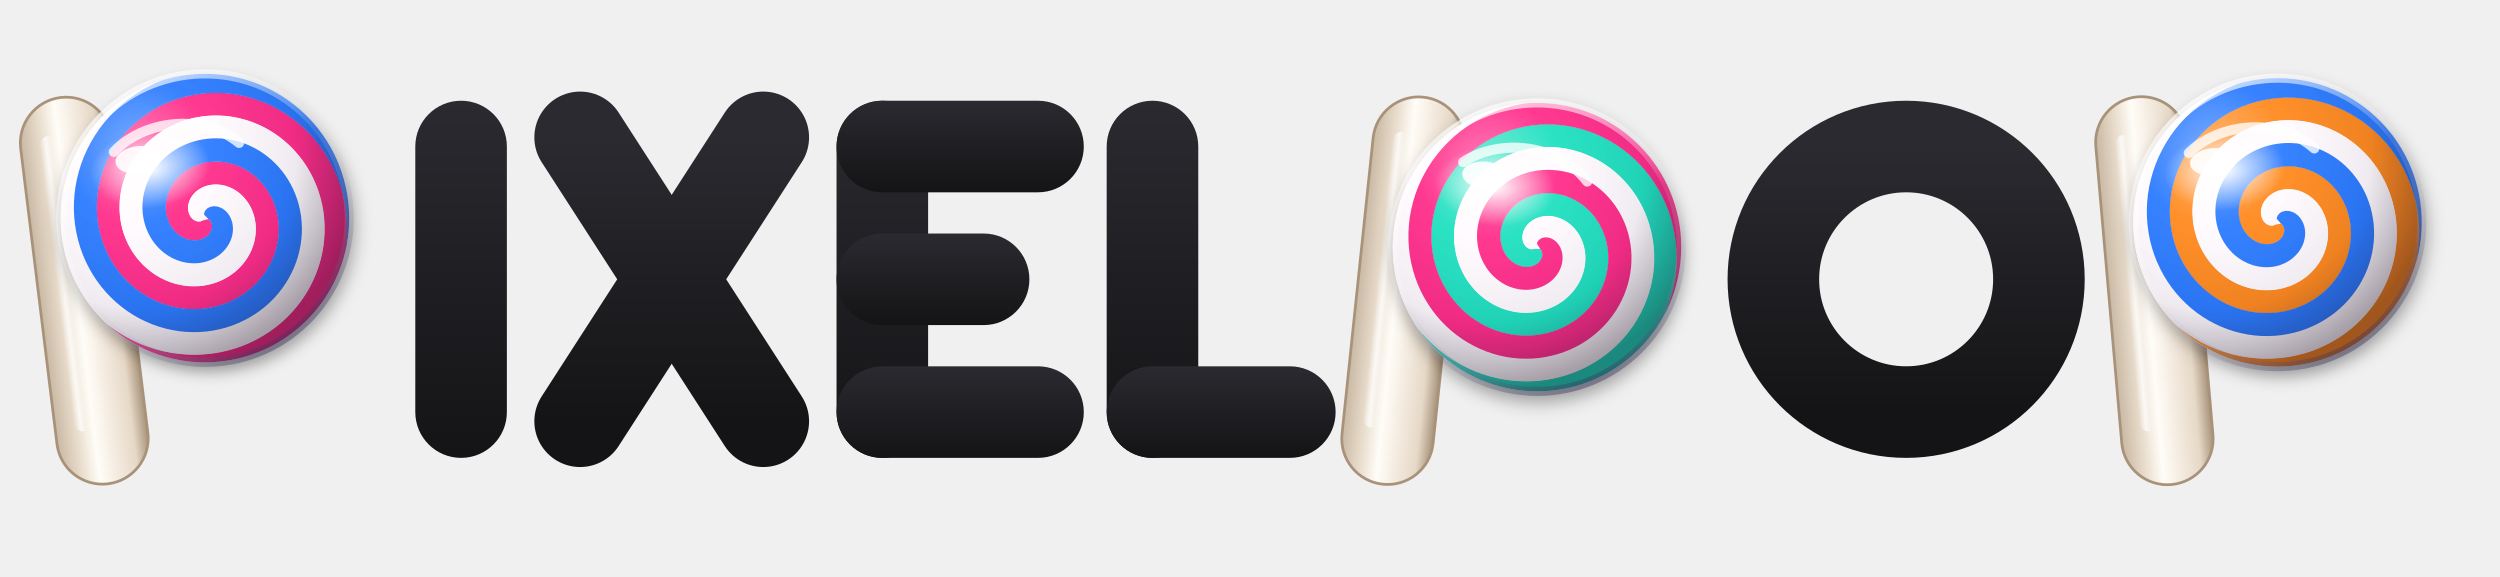
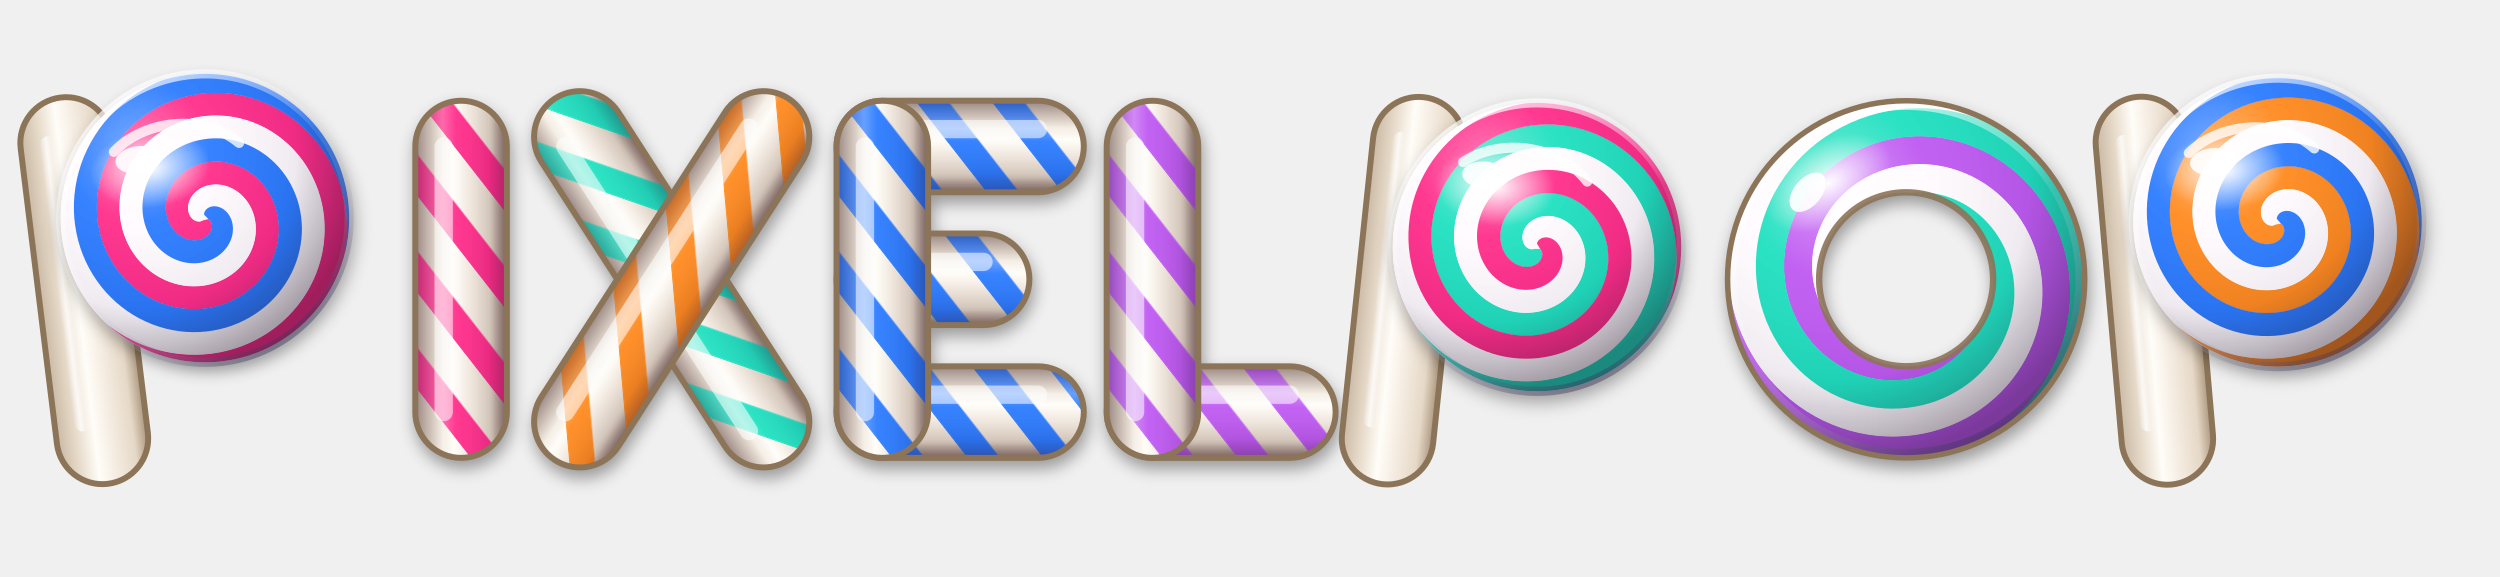
<svg xmlns="http://www.w3.org/2000/svg" viewBox="0 0 545.8 126" width="546" height="126" role="img" aria-label="PIXELPOP">
  <defs>
    <path id="sw0" d="M38.83,51.29 L38.97,51.41 L39.09,51.55 L39.19,51.69 L39.28,51.85 L39.35,52.02 L39.40,52.21 L39.44,52.40 L39.45,52.59 L39.45,52.79 L39.43,53.00 L39.39,53.21 L39.32,53.42 L39.24,53.63 L39.14,53.84 L39.01,54.04 L38.87,54.24 L38.70,54.43 L38.52,54.61 L38.31,54.78 L38.09,54.94 L37.85,55.09 L37.59,55.22 L37.32,55.33 L37.03,55.42 L36.73,55.50 L36.41,55.55 L36.09,55.58 L35.76,55.59 L35.42,55.58 L35.07,55.54 L34.72,55.47 L34.36,55.38 L34.01,55.26 L33.66,55.12 L33.31,54.95 L32.97,54.75 L32.63,54.52 L32.30,54.27 L31.99,53.99 L31.69,53.68 L31.40,53.35 L31.13,53.00 L30.88,52.62 L30.65,52.22 L30.45,51.80 L30.27,51.36 L30.11,50.90 L29.98,50.42 L29.88,49.93 L29.81,49.42 L29.78,48.91 L29.77,48.38 L29.80,47.85 L29.87,47.31 L29.97,46.77 L30.10,46.22 L30.27,45.68 L30.48,45.15 L30.73,44.62 L31.01,44.09 L31.32,43.58 L31.68,43.09 L32.07,42.61 L32.49,42.15 L32.94,41.71 L33.43,41.29 L33.95,40.90 L34.50,40.54 L35.08,40.21 L35.68,39.91 L36.31,39.65 L36.97,39.42 L37.64,39.23 L38.33,39.08 L39.04,38.97 L39.76,38.90 L40.49,38.88 L41.23,38.90 L41.98,38.97 L42.72,39.09 L43.47,39.25 L44.22,39.45 L44.95,39.71 L45.68,40.01 L46.40,40.36 L47.10,40.76 L47.79,41.20 L48.45,41.69 L49.09,42.23 L49.70,42.80 L50.28,43.42 L50.82,44.08 L51.33,44.77 L51.81,45.51 L52.24,46.27 L52.63,47.07 L52.97,47.90 L53.27,48.76 L53.51,49.64 L53.71,50.54 L53.85,51.46 L53.94,52.39 L53.97,53.33 L53.94,54.29 L53.86,55.25 L53.72,56.21 L53.51,57.17 L53.25,58.12 L52.94,59.06 L52.56,59.99 L52.12,60.90 L51.63,61.80 L51.08,62.67 L50.47,63.51 L49.81,64.31 L49.10,65.09 L48.33,65.83 L47.52,66.52 L46.66,67.17 L45.76,67.77 L44.81,68.32 L43.83,68.82 L42.81,69.26 L41.76,69.65 L40.68,69.97 L39.57,70.23 L38.45,70.42 L37.30,70.55 L36.15,70.61 L34.98,70.60 L33.81,70.53 L32.63,70.38 L31.46,70.16 L30.29,69.87 L29.14,69.51 L28.00,69.07 L26.89,68.57 L25.80,68.00 L24.73,67.36 L23.70,66.65 L22.71,65.88 L21.76,65.05 L20.85,64.15 L19.99,63.20 L19.19,62.19 L18.44,61.13 L17.75,60.02 L17.13,58.86 L16.57,57.67 L16.08,56.43 L15.66,55.16 L15.31,53.85 L15.04,52.53 L14.85,51.18 L14.74,49.81 L14.71,48.43 L14.76,47.04 L14.90,45.65 L15.11,44.27 L15.42,42.89 L15.80,41.52 L16.27,40.17 L16.81,38.84 L17.44,37.54 L18.15,36.27 L18.94,35.04 L19.81,33.85 L20.74,32.71 L21.75,31.62 L22.83,30.59 L23.97,29.61 L25.18,28.70 L26.44,27.86 L27.76,27.09 L29.12,26.40 L30.54,25.78 L31.99,25.25 L33.49,24.80 L35.01,24.43 L36.56,24.16 L38.13,23.98 L39.72,23.89 L41.32,23.89 L42.92,23.99 L44.53,24.18 L46.12,24.47 L47.71,24.86 L49.28,25.34 L50.82,25.92 L52.34,26.58 L53.82,27.34 L55.26,28.19 L56.65,29.13 L57.99,30.15 L59.28,31.26 L60.50,32.45 L61.66,33.71 L62.75,35.04 L63.76,36.44 L64.69,37.91 L65.54,39.43 L66.29,41.01 L66.96,42.64 L67.54,44.31 L68.01,46.03 L68.39,47.77 L68.66,49.54 L68.83,51.34 L68.90,53.14 L68.85,54.96 L68.70,56.78 L68.45,58.59 L68.08,60.40 L67.61,62.19 L67.03,63.95 L66.34,65.69 L65.55,67.38 L64.66,69.04 L63.66,70.65 L62.57,72.20 L60.90,73.99 L59.09,75.65 L57.17,77.17 L55.13,78.54 L53.00,79.75 L50.78,80.79 L48.49,81.67 L46.14,82.36 L43.74,82.88 L41.32,83.22 L38.87,83.37 L36.42,83.34 L33.97,83.12 L31.56,82.71 L29.17,82.13 L26.84,81.37 L24.58,80.43 L22.39,79.32 L20.29,78.05 L18.30,76.63 L16.41,75.06 L14.65,73.35 L13.03,71.52 L11.55,69.56 L10.22,67.50 L9.05,65.35 L8.05,63.11 L7.22,60.80 L7.97,62.54 L8.83,64.23 L9.77,65.85 L10.81,67.42 L11.93,68.91 L13.14,70.32 L14.41,71.66 L15.76,72.91 L17.18,74.08 L18.65,75.15 L20.18,76.14 L21.75,77.02 L23.37,77.81 L25.03,78.50 L26.71,79.09 L28.42,79.58 L30.15,79.96 L31.89,80.24 L33.63,80.42 L35.37,80.49 L37.11,80.46 L38.83,80.33 L40.54,80.10 L42.22,79.77 L43.87,79.34 L45.48,78.82 L47.05,78.21 L48.58,77.51 L50.06,76.72 L51.48,75.86 L52.84,74.91 L54.13,73.90 L55.36,72.81 L56.52,71.66 L57.60,70.45 L58.60,69.18 L59.52,67.86 L60.36,66.50 L61.11,65.10 L61.77,63.66 L62.35,62.20 L62.83,60.71 L63.23,59.20 L63.53,57.68 L63.74,56.15 L63.86,54.62 L63.89,53.10 L63.83,51.58 L63.68,50.08 L63.45,48.59 L63.13,47.13 L62.72,45.71 L62.24,44.31 L61.68,42.95 L61.04,41.64 L60.32,40.37 L59.54,39.16 L58.70,38.00 L57.79,36.89 L56.82,35.85 L55.80,34.88 L54.73,33.97 L53.62,33.13 L52.46,32.36 L51.27,31.67 L50.04,31.05 L48.79,30.51 L47.52,30.05 L46.23,29.66 L44.92,29.36 L43.61,29.13 L42.30,28.98 L40.98,28.91 L39.68,28.92 L38.38,29.00 L37.10,29.17 L35.84,29.40 L34.60,29.71 L33.40,30.08 L32.22,30.53 L31.08,31.04 L29.98,31.61 L28.92,32.25 L27.91,32.94 L26.95,33.68 L26.04,34.48 L25.18,35.32 L24.39,36.21 L23.65,37.13 L22.97,38.09 L22.35,39.08 L21.80,40.10 L21.31,41.15 L20.89,42.21 L20.54,43.29 L20.25,44.38 L20.03,45.47 L19.87,46.57 L19.79,47.67 L19.76,48.76 L19.81,49.85 L19.91,50.92 L20.08,51.98 L20.31,53.01 L20.60,54.03 L20.95,55.01 L21.35,55.97 L21.80,56.89 L22.31,57.78 L22.86,58.62 L23.45,59.43 L24.09,60.20 L24.77,60.91 L25.48,61.59 L26.23,62.21 L27.00,62.78 L27.80,63.30 L28.62,63.77 L29.47,64.18 L30.32,64.54 L31.19,64.84 L32.07,65.09 L32.96,65.28 L33.84,65.42 L34.73,65.51 L35.61,65.54 L36.48,65.52 L37.34,65.44 L38.19,65.32 L39.02,65.15 L39.83,64.93 L40.61,64.66 L41.38,64.35 L42.11,64.00 L42.81,63.61 L43.49,63.18 L44.13,62.71 L44.73,62.22 L45.30,61.69 L45.82,61.14 L46.31,60.56 L46.76,59.96 L47.16,59.34 L47.52,58.70 L47.84,58.05 L48.12,57.39 L48.35,56.72 L48.54,56.05 L48.69,55.37 L48.79,54.70 L48.85,54.03 L48.87,53.36 L48.85,52.70 L48.78,52.06 L48.68,51.42 L48.55,50.81 L48.37,50.20 L48.17,49.62 L47.93,49.06 L47.66,48.53 L47.36,48.02 L47.04,47.53 L46.69,47.07 L46.31,46.65 L45.92,46.25 L45.51,45.88 L45.08,45.54 L44.64,45.24 L44.19,44.97 L43.73,44.73 L43.27,44.52 L42.79,44.35 L42.32,44.21 L41.85,44.11 L41.38,44.03 L40.91,43.99 L40.45,43.97 L39.99,43.99 L39.55,44.03 L39.12,44.11 L38.70,44.20 L38.30,44.33 L37.92,44.47 L37.55,44.64 L37.20,44.83 L36.87,45.04 L36.56,45.27 L36.28,45.51 L36.02,45.76 L35.78,46.03 L35.56,46.30 L35.37,46.58 L35.21,46.87 L35.06,47.17 L34.95,47.46 L34.85,47.76 L34.78,48.05 L34.74,48.35 L34.71,48.63 L34.71,48.91 L34.73,49.19 L34.77,49.45 L34.83,49.70 L34.90,49.94 L35.00,50.17 L35.10,50.38 L35.23,50.58 L35.36,50.76 L35.51,50.92 L35.67,51.07 L35.83,51.20 L36.00,51.30 L36.18,51.39 L36.36,51.46 L36.54,51.51 L36.73,51.54 L36.91,51.55 L37.09,51.53 L37.26,51.50 L37.44,51.45 Z" />
    <path id="sw1" d="M37.45,51.46 L37.28,51.52 L37.10,51.56 L36.92,51.58 L36.74,51.57 L36.56,51.55 L36.37,51.50 L36.19,51.44 L36.01,51.36 L35.84,51.25 L35.67,51.13 L35.51,50.99 L35.36,50.83 L35.22,50.65 L35.09,50.46 L34.98,50.25 L34.88,50.02 L34.80,49.78 L34.73,49.53 L34.68,49.27 L34.66,49.00 L34.65,48.72 L34.67,48.43 L34.71,48.14 L34.77,47.84 L34.86,47.54 L34.97,47.24 L35.10,46.95 L35.26,46.65 L35.45,46.37 L35.66,46.09 L35.89,45.81 L36.14,45.55 L36.42,45.31 L36.72,45.07 L37.05,44.86 L37.39,44.66 L37.75,44.48 L38.14,44.32 L38.53,44.19 L38.95,44.08 L39.38,44.00 L39.82,43.94 L40.27,43.92 L40.73,43.92 L41.20,43.95 L41.67,44.01 L42.15,44.11 L42.63,44.24 L43.10,44.40 L43.57,44.59 L44.04,44.82 L44.50,45.08 L44.95,45.37 L45.38,45.70 L45.80,46.05 L46.20,46.44 L46.59,46.86 L46.95,47.31 L47.28,47.79 L47.59,48.29 L47.88,48.82 L48.13,49.37 L48.35,49.95 L48.54,50.54 L48.69,51.16 L48.81,51.79 L48.88,52.43 L48.92,53.09 L48.92,53.76 L48.88,54.43 L48.79,55.11 L48.66,55.79 L48.49,56.46 L48.28,57.14 L48.02,57.80 L47.71,58.46 L47.37,59.11 L46.98,59.74 L46.55,60.35 L46.07,60.94 L45.56,61.51 L45.01,62.05 L44.42,62.56 L43.79,63.04 L43.13,63.49 L42.43,63.89 L41.71,64.26 L40.95,64.59 L40.17,64.88 L39.37,65.12 L38.54,65.31 L37.70,65.46 L36.84,65.55 L35.97,65.60 L35.09,65.59 L34.21,65.52 L33.32,65.41 L32.43,65.24 L31.54,65.01 L30.67,64.73 L29.80,64.39 L28.95,64.00 L28.11,63.55 L27.30,63.05 L26.51,62.50 L25.75,61.90 L25.02,61.24 L24.33,60.54 L23.67,59.80 L23.05,59.00 L22.48,58.17 L21.95,57.29 L21.48,56.38 L21.05,55.44 L20.68,54.46 L20.37,53.46 L20.11,52.43 L19.92,51.38 L19.78,50.31 L19.71,49.22 L19.71,48.13 L19.77,47.03 L19.90,45.93 L20.09,44.82 L20.35,43.73 L20.68,42.64 L21.07,41.57 L21.53,40.51 L22.06,39.48 L22.65,38.47 L23.30,37.50 L24.02,36.55 L24.80,35.65 L25.63,34.79 L26.52,33.97 L27.46,33.20 L28.46,32.48 L29.50,31.82 L30.58,31.22 L31.71,30.68 L32.88,30.21 L34.07,29.80 L35.30,29.46 L36.56,29.20 L37.83,29.00 L39.12,28.89 L40.43,28.85 L41.74,28.88 L43.06,29.00 L44.38,29.19 L45.69,29.46 L46.99,29.82 L48.27,30.25 L49.54,30.76 L50.78,31.35 L51.99,32.01 L53.16,32.75 L54.30,33.56 L55.39,34.44 L56.44,35.39 L57.43,36.41 L58.37,37.49 L59.24,38.62 L60.05,39.82 L60.80,41.07 L61.47,42.37 L62.06,43.71 L62.58,45.09 L63.02,46.51 L63.38,47.96 L63.65,49.44 L63.84,50.94 L63.94,52.45 L63.95,53.98 L63.86,55.51 L63.69,57.04 L63.42,58.57 L63.07,60.08 L62.62,61.59 L62.08,63.07 L61.45,64.52 L60.74,65.94 L59.93,67.32 L59.05,68.66 L58.08,69.95 L57.03,71.19 L55.90,72.37 L54.70,73.49 L53.43,74.54 L52.10,75.52 L50.70,76.42 L49.24,77.24 L47.73,77.98 L46.17,78.63 L44.57,79.19 L42.94,79.66 L41.26,80.03 L39.57,80.30 L37.85,80.48 L36.11,80.55 L34.37,80.52 L32.62,80.39 L30.88,80.15 L29.14,79.81 L27.42,79.37 L25.72,78.82 L24.05,78.17 L22.41,77.42 L20.81,76.58 L19.26,75.63 L17.76,74.59 L16.32,73.46 L14.94,72.24 L13.63,70.94 L12.39,69.55 L11.23,68.09 L10.15,66.56 L9.17,64.96 L8.27,63.29 L7.47,61.57 L6.76,59.23 L6.22,56.83 L5.87,54.41 L5.70,51.96 L5.72,49.51 L5.93,47.07 L6.32,44.64 L6.89,42.26 L7.63,39.93 L8.56,37.65 L9.65,35.46 L10.90,33.35 L12.32,31.35 L13.87,29.45 L15.57,27.68 L17.40,26.05 L19.34,24.56 L21.39,23.21 L23.54,22.03 L25.77,21.01 L28.07,20.17 L30.43,19.50 L32.84,19.01 L35.27,18.70 L37.72,18.58 L40.17,18.65 L42.61,18.90 L45.02,19.33 L43.13,19.11 L41.25,19.01 L39.37,19.02 L37.50,19.14 L35.65,19.36 L33.82,19.70 L32.02,20.14 L30.26,20.68 L28.54,21.32 L26.88,22.06 L25.26,22.89 L23.70,23.81 L22.21,24.82 L20.78,25.91 L19.43,27.07 L18.16,28.31 L16.96,29.61 L15.85,30.98 L14.82,32.40 L13.89,33.87 L13.05,35.39 L12.30,36.95 L11.65,38.54 L11.09,40.16 L10.64,41.80 L10.28,43.46 L10.03,45.13 L9.87,46.80 L9.81,48.47 L9.85,50.13 L9.99,51.78 L10.22,53.42 L10.55,55.02 L10.97,56.60 L11.48,58.14 L12.08,59.64 L12.76,61.10 L13.52,62.50 L14.36,63.85 L15.27,65.15 L16.25,66.38 L17.30,67.54 L18.40,68.64 L19.57,69.66 L20.79,70.61 L22.05,71.48 L23.36,72.27 L24.70,72.97 L26.08,73.60 L27.48,74.14 L28.90,74.59 L30.34,74.95 L31.79,75.23 L33.25,75.42 L34.71,75.52 L36.16,75.54 L37.60,75.47 L39.03,75.32 L40.44,75.08 L41.82,74.77 L43.18,74.37 L44.50,73.90 L45.79,73.35 L47.03,72.73 L48.23,72.05 L49.37,71.29 L50.47,70.48 L51.51,69.61 L52.48,68.68 L53.40,67.71 L54.25,66.69 L55.04,65.62 L55.76,64.52 L56.40,63.38 L56.98,62.22 L57.48,61.03 L57.90,59.82 L58.26,58.60 L58.53,57.36 L58.74,56.12 L58.86,54.88 L58.92,53.64 L58.90,52.41 L58.80,51.19 L58.64,49.98 L58.41,48.79 L58.10,47.63 L57.74,46.50 L57.31,45.40 L56.81,44.33 L56.26,43.30 L55.66,42.31 L55.00,41.37 L54.29,40.47 L53.53,39.63 L52.73,38.83 L51.89,38.09 L51.02,37.41 L50.11,36.78 L49.17,36.22 L48.21,35.71 L47.23,35.27 L46.23,34.89 L45.22,34.57 L44.20,34.31 L43.17,34.12 L42.14,33.99 L41.12,33.92 L40.10,33.91 L39.09,33.96 L38.09,34.08 L37.11,34.25 L36.15,34.48 L35.21,34.76 L34.30,35.09 L33.42,35.48 L32.57,35.91 L31.75,36.39 L30.97,36.91 L30.23,37.48 L29.53,38.08 L28.88,38.71 L28.27,39.38 L27.71,40.08 L27.19,40.80 L26.72,41.55 L26.31,42.32 L25.94,43.10 L25.62,43.89 L25.36,44.70 L25.14,45.51 L24.98,46.32 L24.87,47.14 L24.81,47.95 L24.79,48.76 L24.83,49.55 L24.91,50.34 L25.04,51.11 L25.21,51.87 L25.43,52.60 L25.69,53.31 L25.98,54.00 L26.32,54.66 L26.69,55.29 L27.09,55.89 L27.52,56.46 L27.99,57.00 L28.48,57.50 L28.99,57.96 L29.52,58.39 L30.07,58.77 L30.64,59.12 L31.22,59.43 L31.81,59.70 L32.41,59.93 L33.01,60.12 L33.62,60.27 L34.23,60.39 L34.83,60.46 L35.43,60.49 L36.02,60.49 L36.60,60.45 L37.18,60.38 L37.73,60.27 L38.27,60.13 L38.80,59.96 L39.30,59.76 L39.78,59.53 L40.24,59.27 L40.68,58.99 L41.09,58.69 L41.48,58.37 L41.84,58.03 L42.16,57.67 L42.47,57.30 L42.74,56.92 L42.98,56.53 L43.19,56.13 L43.37,55.72 L43.53,55.31 L43.65,54.90 L43.74,54.49 L43.81,54.08 L43.85,53.68 L43.86,53.28 L43.84,52.89 L43.80,52.52 L43.74,52.15 L43.65,51.79 L43.54,51.46 L43.40,51.13 L43.26,50.82 L43.09,50.54 L42.90,50.27 L42.71,50.02 L42.50,49.79 L42.28,49.58 L42.05,49.39 L41.81,49.23 L41.57,49.09 L41.32,48.97 L41.08,48.87 L40.83,48.79 L40.58,48.74 L40.34,48.71 L40.10,48.69 L39.87,48.70 L39.64,48.73 L39.43,48.77 L39.22,48.84 L39.03,48.92 L38.85,49.01 L38.69,49.12 L38.54,49.24 L38.41,49.38 L38.29,49.52 L38.19,49.67 L38.11,49.83 L38.05,50.00 L38.01,50.18 Z" />
    <path id="sw2" d="M37.99,50.19 L38.03,50.00 L38.08,49.83 L38.16,49.67 L38.25,49.51 L38.37,49.37 L38.50,49.23 L38.64,49.11 L38.80,48.99 L38.98,48.89 L39.17,48.81 L39.37,48.74 L39.59,48.69 L39.81,48.66 L40.04,48.64 L40.28,48.65 L40.53,48.68 L40.77,48.72 L41.02,48.79 L41.27,48.89 L41.52,49.00 L41.77,49.14 L42.01,49.29 L42.24,49.47 L42.47,49.68 L42.68,49.90 L42.89,50.15 L43.08,50.41 L43.25,50.70 L43.41,51.00 L43.55,51.32 L43.67,51.66 L43.76,52.01 L43.84,52.37 L43.89,52.75 L43.91,53.14 L43.91,53.53 L43.89,53.94 L43.83,54.35 L43.75,54.76 L43.63,55.17 L43.49,55.59 L43.32,56.00 L43.12,56.40 L42.88,56.80 L42.62,57.19 L42.33,57.57 L42.01,57.93 L41.66,58.28 L41.28,58.61 L40.88,58.92 L40.45,59.21 L40.00,59.48 L39.52,59.72 L39.02,59.94 L38.50,60.12 L37.96,60.28 L37.41,60.40 L36.84,60.49 L36.26,60.54 L35.67,60.56 L35.07,60.54 L34.46,60.48 L33.85,60.38 L33.24,60.25 L32.63,60.07 L32.03,59.86 L31.43,59.60 L30.85,59.31 L30.27,58.97 L29.71,58.60 L29.16,58.18 L28.64,57.73 L28.14,57.25 L27.66,56.72 L27.22,56.16 L26.80,55.57 L26.41,54.95 L26.06,54.30 L25.75,53.62 L25.47,52.91 L25.24,52.19 L25.05,51.44 L24.90,50.67 L24.80,49.89 L24.74,49.09 L24.73,48.28 L24.78,47.47 L24.87,46.65 L25.01,45.84 L25.20,45.02 L25.45,44.21 L25.75,43.40 L26.09,42.61 L26.49,41.84 L26.94,41.08 L27.44,40.34 L27.98,39.63 L28.58,38.95 L29.21,38.30 L29.90,37.68 L30.62,37.09 L31.39,36.55 L32.19,36.05 L33.03,35.60 L33.90,35.19 L34.81,34.83 L35.74,34.53 L36.69,34.28 L37.67,34.08 L38.66,33.95 L39.67,33.87 L40.69,33.85 L41.72,33.89 L42.75,34.00 L43.78,34.16 L44.81,34.39 L45.83,34.69 L46.83,35.04 L47.83,35.46 L48.80,35.95 L49.75,36.49 L50.67,37.09 L51.56,37.75 L52.42,38.47 L53.24,39.24 L54.02,40.07 L54.75,40.95 L55.43,41.87 L56.06,42.85 L56.64,43.86 L57.16,44.92 L57.62,46.01 L58.01,47.13 L58.34,48.29 L58.61,49.47 L58.80,50.67 L58.92,51.89 L58.98,53.12 L58.95,54.36 L58.86,55.60 L58.69,56.85 L58.44,58.09 L58.12,59.32 L57.72,60.54 L57.25,61.74 L56.71,62.92 L56.09,64.07 L55.40,65.19 L54.64,66.28 L53.81,67.32 L52.92,68.32 L51.97,69.27 L50.95,70.17 L49.88,71.01 L48.75,71.79 L47.57,72.50 L46.34,73.15 L45.07,73.73 L43.76,74.23 L42.42,74.66 L41.04,75.02 L39.64,75.29 L38.21,75.47 L36.77,75.58 L35.32,75.60 L33.86,75.53 L32.40,75.38 L30.94,75.14 L29.49,74.81 L28.06,74.39 L26.64,73.89 L25.25,73.30 L23.89,72.63 L22.57,71.87 L21.28,71.04 L20.04,70.12 L18.85,69.13 L17.72,68.06 L16.64,66.92 L15.63,65.71 L14.68,64.44 L13.81,63.11 L13.02,61.73 L12.30,60.29 L11.67,58.80 L11.12,57.27 L10.66,55.71 L10.29,54.11 L10.02,52.49 L9.84,50.84 L9.76,49.18 L9.77,47.51 L9.89,45.83 L10.10,44.16 L10.42,42.49 L10.83,40.84 L11.35,39.20 L11.96,37.60 L12.67,36.02 L13.47,34.48 L14.37,32.99 L15.36,31.54 L16.43,30.15 L17.59,28.81 L18.84,27.54 L20.16,26.35 L21.56,25.22 L23.03,24.18 L24.56,23.22 L26.16,22.35 L27.81,21.57 L29.51,20.88 L31.25,20.30 L33.04,19.81 L34.86,19.44 L36.70,19.16 L38.57,19.00 L40.45,18.94 L42.34,19.00 L44.23,19.17 L46.62,19.72 L48.95,20.46 L51.23,21.36 L53.43,22.44 L55.55,23.69 L57.56,25.08 L59.46,26.63 L61.24,28.32 L62.89,30.13 L64.40,32.07 L65.75,34.11 L66.95,36.25 L67.98,38.48 L68.84,40.77 L69.52,43.13 L70.03,45.53 L70.35,47.96 L70.48,50.40 L70.44,52.86 L70.20,55.30 L69.78,57.71 L69.18,60.09 L68.41,62.41 L67.45,64.67 L66.33,66.86 L65.05,68.95 L63.62,70.93 L62.03,72.81 L63.16,71.28 L64.20,69.70 L65.13,68.07 L65.96,66.39 L66.69,64.67 L67.32,62.92 L67.83,61.15 L68.25,59.35 L68.55,57.54 L68.74,55.73 L68.83,53.91 L68.81,52.10 L68.69,50.31 L68.46,48.53 L68.13,46.78 L67.69,45.05 L67.16,43.37 L66.53,41.72 L65.82,40.12 L65.01,38.58 L64.11,37.09 L63.14,35.66 L62.08,34.30 L60.96,33.01 L59.76,31.80 L58.51,30.66 L57.19,29.60 L55.82,28.63 L54.40,27.74 L52.94,26.95 L51.44,26.24 L49.91,25.63 L48.36,25.11 L46.78,24.68 L45.20,24.35 L43.60,24.12 L42.00,23.98 L40.40,23.94 L38.81,23.99 L37.23,24.13 L35.67,24.37 L34.14,24.69 L32.64,25.10 L31.17,25.60 L29.74,26.18 L28.36,26.84 L27.02,27.58 L25.74,28.39 L24.51,29.27 L23.34,30.21 L22.24,31.22 L21.20,32.28 L20.24,33.40 L19.35,34.57 L18.53,35.78 L17.79,37.03 L17.12,38.31 L16.54,39.63 L16.04,40.96 L15.62,42.32 L15.29,43.69 L15.04,45.07 L14.87,46.46 L14.78,47.85 L14.78,49.23 L14.86,50.59 L15.01,51.95 L15.25,53.28 L15.56,54.59 L15.95,55.88 L16.41,57.12 L16.93,58.34 L17.53,59.51 L18.19,60.64 L18.91,61.72 L19.69,62.74 L20.53,63.72 L21.41,64.63 L22.34,65.49 L23.31,66.29 L24.33,67.02 L25.37,67.69 L26.45,68.28 L27.56,68.82 L28.68,69.28 L29.82,69.67 L30.98,69.99 L32.15,70.24 L33.32,70.41 L34.49,70.52 L35.66,70.56 L36.81,70.53 L37.96,70.43 L39.09,70.26 L40.20,70.03 L41.29,69.73 L42.35,69.38 L43.38,68.96 L44.38,68.49 L45.33,67.96 L46.25,67.38 L47.13,66.75 L47.96,66.08 L48.74,65.36 L49.47,64.60 L50.15,63.81 L50.78,62.99 L51.35,62.13 L51.87,61.25 L52.33,60.35 L52.73,59.43 L53.07,58.50 L53.35,57.55 L53.58,56.60 L53.75,55.64 L53.85,54.68 L53.90,53.73 L53.90,52.78 L53.83,51.85 L53.71,50.93 L53.54,50.02 L53.32,49.14 L53.04,48.27 L52.72,47.44 L52.35,46.63 L51.94,45.85 L51.49,45.11 L50.99,44.40 L50.46,43.73 L49.90,43.09 L49.30,42.50 L48.68,41.95 L48.03,41.45 L47.36,40.99 L46.66,40.57 L45.96,40.21 L45.23,39.89 L44.50,39.61 L43.76,39.38 L43.02,39.20 L42.27,39.07 L41.53,38.99 L40.79,38.95 L40.06,38.95 L39.34,39.00 L38.63,39.09 L37.93,39.22 L37.26,39.40 L36.60,39.61 L35.96,39.86 L35.35,40.14 L34.76,40.46 L34.21,40.80 L33.68,41.18 L33.18,41.58 L32.71,42.01 L32.28,42.46 L31.88,42.93 L31.51,43.42 L31.18,43.92 L30.89,44.43 L30.63,44.96 L30.41,45.49 L30.22,46.03 L30.08,46.56 L29.96,47.10 L29.88,47.64 L29.84,48.17 L29.83,48.70 L29.86,49.22 L29.91,49.73 L30.00,50.22 L30.11,50.70 L30.26,51.16 L30.43,51.61 L30.62,52.04 L30.84,52.44 L31.08,52.83 L31.34,53.19 L31.62,53.52 L31.92,53.84 L32.22,54.12 L32.54,54.38 L32.87,54.62 L33.21,54.82 L33.56,55.00 L33.90,55.16 L34.26,55.28 L34.61,55.38 L34.96,55.46 L35.30,55.51 L35.64,55.53 L35.98,55.53 L36.30,55.51 L36.62,55.46 L36.92,55.39 L37.21,55.31 L37.49,55.20 L37.75,55.08 L37.99,54.94 L38.22,54.79 L38.43,54.62 L38.62,54.45 L38.79,54.26 L38.94,54.07 L39.07,53.86 L39.17,53.66 L39.26,53.45 L39.33,53.24 L39.38,53.03 L39.41,52.83 L39.41,52.63 L39.40,52.43 L39.37,52.24 L39.32,52.06 L39.26,51.88 L39.17,51.72 L39.07,51.57 L38.96,51.43 L38.82,51.31 Z" />
-     <linearGradient id="letter-fill" x1="0" y1="0" x2="0" y2="1">
-       <stop offset="0" stop-color="#2A2A30" />
-       <stop offset="1" stop-color="#141416" />
-     </linearGradient>
    <linearGradient id="p1-stick" x1="0" y1="0" x2="1" y2="0">
      <stop offset="0" stop-color="#C8B8A4" />
      <stop offset="0.2" stop-color="#E5D8C6" />
      <stop offset="0.42" stop-color="#FFFDF8" />
      <stop offset="0.62" stop-color="#F4EBE0" />
      <stop offset="0.84" stop-color="#E5D8C6" />
      <stop offset="1" stop-color="#A8927A" />
    </linearGradient>
    <linearGradient id="p1-stickhi" x1="0" y1="0" x2="1" y2="0">
      <stop offset="0" stop-color="#FFFFFF" stop-opacity="0" />
      <stop offset="0.35" stop-color="#FFFFFF" stop-opacity="0.75" />
      <stop offset="0.6" stop-color="#FFFFFF" stop-opacity="0.12" />
      <stop offset="1" stop-color="#FFFFFF" stop-opacity="0" />
    </linearGradient>
    <radialGradient id="p1-vol" cx="30%" cy="24%" r="78%">
      <stop offset="0" stop-color="#FFFFFF" stop-opacity="0.38" />
      <stop offset="0.32" stop-color="#FFFFFF" stop-opacity="0.05" />
      <stop offset="0.7" stop-color="#1A1030" stop-opacity="0.07" />
      <stop offset="1" stop-color="#140818" stop-opacity="0.40" />
    </radialGradient>
    <radialGradient id="p1-gloss" cx="50%" cy="50%" r="50%">
      <stop offset="0" stop-color="#FFFFFF" stop-opacity="0.98" />
      <stop offset="0.4" stop-color="#FFFFFF" stop-opacity="0.55" />
      <stop offset="1" stop-color="#FFFFFF" stop-opacity="0" />
    </radialGradient>
    <linearGradient id="p1-rim" x1="28%" y1="0%" x2="80%" y2="100%">
      <stop offset="0" stop-color="#FFFFFF" stop-opacity="0.75" />
      <stop offset="0.45" stop-color="#FFFFFF" stop-opacity="0.1" />
      <stop offset="1" stop-color="#1A1040" stop-opacity="0.45" />
    </linearGradient>
    <clipPath id="p1-clip">
      <circle cx="38.09" cy="50.98" r="31.5" />
    </clipPath>
    <filter id="p1-shad" x="-45%" y="-30%" width="190%" height="200%" color-interpolation-filters="sRGB">
      <feGaussianBlur in="SourceAlpha" stdDeviation="1.8" result="b" />
      <feOffset in="b" dx="0.5" dy="1.8" result="o" />
      <feComponentTransfer in="o" result="s">
        <feFuncA type="linear" slope="0.36" />
      </feComponentTransfer>
      <feMerge>
        <feMergeNode in="s" />
        <feMergeNode in="SourceGraphic" />
      </feMerge>
    </filter>
+     <pattern id="st-pink" width="13" height="13" patternUnits="userSpaceOnUse" patternTransform="rotate(-38)">
+       <rect width="5.6" height="13" fill="#FF2D8A" />
+     </pattern>
+     <pattern id="st-blue" width="13" height="13" patternUnits="userSpaceOnUse" patternTransform="rotate(-38)">
+       <rect width="5.6" height="13" fill="#2B7BFF" />
+     </pattern>
+     <pattern id="st-mint" width="13" height="13" patternUnits="userSpaceOnUse" patternTransform="rotate(-38)">
+       <rect width="5.6" height="13" fill="#20E0C0" />
+     </pattern>
+     <pattern id="st-orange" width="13" height="13" patternUnits="userSpaceOnUse" patternTransform="rotate(-38)">
+       <rect width="5.6" height="13" fill="#FF8A1F" />
+     </pattern>
+     <pattern id="st-violet" width="13" height="13" patternUnits="userSpaceOnUse" patternTransform="rotate(-38)">
+       <rect width="5.6" height="13" fill="#BF5AF2" />
+     </pattern>
+     <linearGradient id="pp-stick-h" x1="0" y1="0" x2="0" y2="1">
+       <stop offset="0" stop-color="#C8B8A4" />
+       <stop offset="0.2" stop-color="#E5D8C6" />
+       <stop offset="0.42" stop-color="#FFFDF8" />
+       <stop offset="0.62" stop-color="#F4EBE0" />
+       <stop offset="0.84" stop-color="#E5D8C6" />
+       <stop offset="1" stop-color="#A8927A" />
+     </linearGradient>
+     <linearGradient id="pp-cyl" x1="0" y1="0" x2="1" y2="0">
+       <stop offset="0" stop-color="#2A1030" stop-opacity="0.30" />
+       <stop offset="0.3" stop-color="#FFFFFF" stop-opacity="0.28" />
+       <stop offset="0.45" stop-color="#FFFFFF" stop-opacity="0.05" />
+       <stop offset="0.8" stop-color="#2A1030" stop-opacity="0.10" />
+       <stop offset="1" stop-color="#2A1030" stop-opacity="0.38" />
+     </linearGradient>
+     <linearGradient id="pp-cylh" x1="0" y1="0" x2="0" y2="1">
+       <stop offset="0" stop-color="#2A1030" stop-opacity="0.30" />
+       <stop offset="0.3" stop-color="#FFFFFF" stop-opacity="0.28" />
+       <stop offset="0.45" stop-color="#FFFFFF" stop-opacity="0.05" />
+       <stop offset="0.8" stop-color="#2A1030" stop-opacity="0.10" />
+       <stop offset="1" stop-color="#2A1030" stop-opacity="0.38" />
+     </linearGradient>
+     <clipPath id="o-clip">
+       <path clip-rule="evenodd" d="M39,22a39,39 0 1,0 0.01,0zM39,42a19,19 0 1,1 -0.01,0z" />
+     </clipPath>
  </defs>
  <g class="pop-slot" transform="translate(8.0,0)">
    <g class="pop p1">
      <g transform="rotate(-7.0,10.0,61.0)">
-         <rect x="0" y="21" width="20" height="85" rx="10.0" fill="url(#p1-stick)" stroke="#A8927A" stroke-width="0.6" />
+         <rect x="0" y="21" width="20" height="85" rx="10.0" fill="url(#p1-stick)" stroke="#8C7458" stroke-width="1.3" />
        <rect x="4.2" y="29" width="4.2" height="65" rx="2.1" fill="url(#p1-stickhi)" />
        <g filter="url(#p1-shad)">
          <circle cx="38.09" cy="50.98" r="31.5" fill="#FFFBFE" />
          <g clip-path="url(#p1-clip)">
            <use href="#sw0" fill="#FF2D8A" />
            <use href="#sw1" fill="#FFFBFE" />
            <use href="#sw2" fill="#2B7BFF" />
            <circle cx="38.09" cy="50.98" r="31.5" fill="url(#p1-vol)" />
            <ellipse cx="27.59" cy="38.78" rx="13.2" ry="8.6" fill="url(#p1-gloss)" />
            <ellipse cx="25.19" cy="36.58" rx="5.0" ry="3.0" fill="#FFFFFF" fill-opacity="0.9" />
            <path d="M20.1,34.2 c7.2,-6.0 20.2,-6.2 27.4,1.4" fill="none" stroke="#FFFFFF" stroke-opacity="0.78" stroke-width="2.2" stroke-linecap="round" />
          </g>
          <circle cx="38.09" cy="50.98" r="31.5" fill="none" stroke="url(#p1-rim)" stroke-width="2.0" />
        </g>
      </g>
    </g>
  </g>
-   <g class="ch ch-i" transform="translate(90.6,0.0)">
-     <rect x="0" y="22" width="20" height="78" rx="10.0" fill="url(#letter-fill)" />
-   </g>
-   <g class="ch ch-x" transform="translate(115.6,0.0)">
-     <path d="M11.0,30.0 L51.0,92.0" fill="none" stroke="url(#letter-fill)" stroke-width="20" stroke-linecap="round" />
-     <path d="M51.0,30.0 L11.0,92.0" fill="none" stroke="url(#letter-fill)" stroke-width="20" stroke-linecap="round" />
-   </g>
-   <g class="ch ch-e" transform="translate(182.6,0.0)">
-     <rect x="0" y="22" width="20" height="78" rx="10.0" fill="url(#letter-fill)" />
-     <rect x="0" y="22" width="54" height="20" rx="10.0" fill="url(#letter-fill)" />
-     <rect x="0" y="51.0" width="42.12" height="20" rx="10.0" fill="url(#letter-fill)" />
-     <rect x="0" y="80" width="54" height="20" rx="10.0" fill="url(#letter-fill)" />
-   </g>
-   <g class="ch ch-l" transform="translate(241.6,0.0)">
-     <rect x="0" y="22" width="20" height="78" rx="10.0" fill="url(#letter-fill)" />
-     <rect x="0" y="80" width="50" height="20" rx="10.0" fill="url(#letter-fill)" />
+   <g class="ch ch-i" transform="translate(90.6,0)" filter="url(#p1-shad)">
+     <rect x="0" y="22" width="20" height="78" rx="10.0" fill="url(#p1-stick)" />
+     <rect x="0" y="22" width="20" height="78" rx="10.0" fill="url(#st-pink)" />
+     <rect x="0" y="22" width="20" height="78" rx="10.0" fill="url(#pp-cyl)" stroke="#8C7458" stroke-width="1.3" />
+     <rect x="4.2" y="30.0" width="4" height="62.0" rx="2" fill="#FFFFFF" fill-opacity="0.55" />
+   </g>
+   <g class="ch ch-x" transform="translate(115.6,0)" filter="url(#p1-shad)">
+     <g transform="rotate(-32.83,31,61)">
+       <rect x="21" y="14" width="20" height="94" rx="10.0" fill="url(#p1-stick)" />
+       <rect x="21" y="14" width="20" height="94" rx="10.0" fill="url(#st-mint)" />
+       <rect x="21" y="14" width="20" height="94" rx="10.0" fill="url(#pp-cyl)" stroke="#8C7458" stroke-width="1.3" />
+       <rect x="25.2" y="22.0" width="4" height="78.0" rx="2" fill="#FFFFFF" fill-opacity="0.55" />
+     </g>
+     <g transform="rotate(32.83,31,61)">
+       <rect x="21" y="14" width="20" height="94" rx="10.0" fill="url(#p1-stick)" />
+       <rect x="21" y="14" width="20" height="94" rx="10.0" fill="url(#st-orange)" />
+       <rect x="21" y="14" width="20" height="94" rx="10.0" fill="url(#pp-cyl)" stroke="#8C7458" stroke-width="1.3" />
+       <rect x="25.2" y="22.0" width="4" height="78.0" rx="2" fill="#FFFFFF" fill-opacity="0.55" />
+     </g>
+   </g>
+   <g class="ch ch-e" transform="translate(182.6,0)" filter="url(#p1-shad)">
+     <rect x="0" y="22" width="54" height="20" rx="10.0" fill="url(#pp-stick-h)" />
+     <rect x="0" y="22" width="54" height="20" rx="10.0" fill="url(#st-blue)" />
+     <rect x="0" y="22" width="54" height="20" rx="10.0" fill="url(#pp-cylh)" stroke="#8C7458" stroke-width="1.3" />
+     <rect x="8.0" y="26.2" width="38.0" height="4" rx="2" fill="#FFFFFF" fill-opacity="0.55" />
+     <rect x="0" y="51" width="42.12" height="20" rx="10.0" fill="url(#pp-stick-h)" />
+     <rect x="0" y="51" width="42.12" height="20" rx="10.0" fill="url(#st-blue)" />
+     <rect x="0" y="51" width="42.12" height="20" rx="10.0" fill="url(#pp-cylh)" stroke="#8C7458" stroke-width="1.3" />
+     <rect x="8.0" y="55.2" width="26.11" height="4" rx="2" fill="#FFFFFF" fill-opacity="0.55" />
+     <rect x="0" y="80" width="54" height="20" rx="10.0" fill="url(#pp-stick-h)" />
+     <rect x="0" y="80" width="54" height="20" rx="10.0" fill="url(#st-blue)" />
+     <rect x="0" y="80" width="54" height="20" rx="10.0" fill="url(#pp-cylh)" stroke="#8C7458" stroke-width="1.3" />
+     <rect x="8.0" y="84.2" width="38.0" height="4" rx="2" fill="#FFFFFF" fill-opacity="0.55" />
+     <rect x="0" y="22" width="20" height="78" rx="10.0" fill="url(#p1-stick)" />
+     <rect x="0" y="22" width="20" height="78" rx="10.0" fill="url(#st-blue)" />
+     <rect x="0" y="22" width="20" height="78" rx="10.0" fill="url(#pp-cyl)" stroke="#8C7458" stroke-width="1.3" />
+     <rect x="4.2" y="30.0" width="4" height="62.0" rx="2" fill="#FFFFFF" fill-opacity="0.55" />
+   </g>
+   <g class="ch ch-l" transform="translate(241.6,0)" filter="url(#p1-shad)">
+     <rect x="0" y="80" width="50" height="20" rx="10.0" fill="url(#pp-stick-h)" />
+     <rect x="0" y="80" width="50" height="20" rx="10.0" fill="url(#st-violet)" />
+     <rect x="0" y="80" width="50" height="20" rx="10.0" fill="url(#pp-cylh)" stroke="#8C7458" stroke-width="1.3" />
+     <rect x="8.0" y="84.2" width="34.0" height="4" rx="2" fill="#FFFFFF" fill-opacity="0.55" />
+     <rect x="0" y="22" width="20" height="78" rx="10.0" fill="url(#p1-stick)" />
+     <rect x="0" y="22" width="20" height="78" rx="10.0" fill="url(#st-violet)" />
+     <rect x="0" y="22" width="20" height="78" rx="10.0" fill="url(#pp-cyl)" stroke="#8C7458" stroke-width="1.3" />
+     <rect x="4.2" y="30.0" width="4" height="62.0" rx="2" fill="#FFFFFF" fill-opacity="0.55" />
  </g>
  <g class="pop-slot" transform="translate(296.6,0)">
    <g class="pop p2">
      <g transform="rotate(6.0,10.0,61.0)">
-         <rect x="0" y="21" width="20" height="85" rx="10.0" fill="url(#p1-stick)" stroke="#A8927A" stroke-width="0.6" />
+         <rect x="0" y="21" width="20" height="85" rx="10.0" fill="url(#p1-stick)" stroke="#8C7458" stroke-width="1.3" />
        <rect x="4.2" y="29" width="4.2" height="65" rx="2.1" fill="url(#p1-stickhi)" />
        <g filter="url(#p1-shad)">
          <circle cx="38.09" cy="50.98" r="31.5" fill="#FFFBFE" />
          <g clip-path="url(#p1-clip)">
            <use href="#sw0" fill="#20E0C0" />
            <use href="#sw1" fill="#FFFBFE" />
            <use href="#sw2" fill="#FF2D8A" />
            <circle cx="38.09" cy="50.98" r="31.5" fill="url(#p1-vol)" />
            <ellipse cx="27.59" cy="38.78" rx="13.2" ry="8.6" fill="url(#p1-gloss)" />
            <ellipse cx="25.19" cy="36.58" rx="5.0" ry="3.0" fill="#FFFFFF" fill-opacity="0.9" />
            <path d="M20.1,34.2 c7.2,-6.0 20.2,-6.2 27.4,1.4" fill="none" stroke="#FFFFFF" stroke-opacity="0.78" stroke-width="2.2" stroke-linecap="round" />
          </g>
          <circle cx="38.09" cy="50.98" r="31.5" fill="none" stroke="url(#p1-rim)" stroke-width="2.0" />
        </g>
      </g>
    </g>
  </g>
-   <g class="ch ch-o" transform="translate(377.2,0.0)">
-     <circle cx="39.0" cy="61.0" r="29.0" fill="none" stroke="url(#letter-fill)" stroke-width="20" />
+   <g class="ch ch-o" transform="translate(377.2,0)">
+     <g filter="url(#p1-shad)">
+       <g clip-path="url(#o-clip)">
+         <circle cx="39" cy="61" r="39" fill="#FFFBFE" />
+         <g transform="translate(39,61) rotate(40) scale(1.23) translate(-38.09,-50.98)">
+           <use href="#sw0" fill="#BF5AF2" />
+           <use href="#sw1" fill="#FFFBFE" />
+           <use href="#sw2" fill="#20E0C0" />
+         </g>
+         <circle cx="39" cy="61" r="39" fill="url(#p1-vol)" />
+         <ellipse cx="22" cy="40" rx="15" ry="9" transform="rotate(-30,22,40)" fill="url(#p1-gloss)" />
+         <ellipse cx="17.5" cy="42" rx="5" ry="3" transform="rotate(-50,17.5,42)" fill="#FFFFFF" fill-opacity="0.9" />
+       </g>
+       <circle cx="39" cy="61" r="38" fill="none" stroke="url(#p1-rim)" stroke-width="2" />
+       <circle cx="39" cy="61" r="19" fill="none" stroke="#8C7458" stroke-opacity="0.9" stroke-width="1.4" />
+       <circle cx="39" cy="61" r="39" fill="none" stroke="#8C7458" stroke-width="1.2" />
+     </g>
  </g>
  <g class="pop-slot" transform="translate(460.2,0)">
    <g class="pop p3">
      <g transform="rotate(-5.0,10.0,61.0)">
-         <rect x="0" y="21" width="20" height="85" rx="10.0" fill="url(#p1-stick)" stroke="#A8927A" stroke-width="0.6" />
+         <rect x="0" y="21" width="20" height="85" rx="10.0" fill="url(#p1-stick)" stroke="#8C7458" stroke-width="1.3" />
        <rect x="4.2" y="29" width="4.2" height="65" rx="2.1" fill="url(#p1-stickhi)" />
        <g filter="url(#p1-shad)">
          <circle cx="38.09" cy="50.98" r="31.5" fill="#FFFBFE" />
          <g clip-path="url(#p1-clip)">
            <use href="#sw0" fill="#FF8A1F" />
            <use href="#sw1" fill="#FFFBFE" />
            <use href="#sw2" fill="#2B7BFF" />
            <circle cx="38.09" cy="50.98" r="31.5" fill="url(#p1-vol)" />
            <ellipse cx="27.59" cy="38.78" rx="13.2" ry="8.6" fill="url(#p1-gloss)" />
            <ellipse cx="25.19" cy="36.58" rx="5.0" ry="3.0" fill="#FFFFFF" fill-opacity="0.9" />
            <path d="M20.1,34.2 c7.2,-6.0 20.2,-6.2 27.4,1.4" fill="none" stroke="#FFFFFF" stroke-opacity="0.78" stroke-width="2.2" stroke-linecap="round" />
          </g>
          <circle cx="38.09" cy="50.98" r="31.5" fill="none" stroke="url(#p1-rim)" stroke-width="2.0" />
        </g>
      </g>
    </g>
  </g>
</svg>
